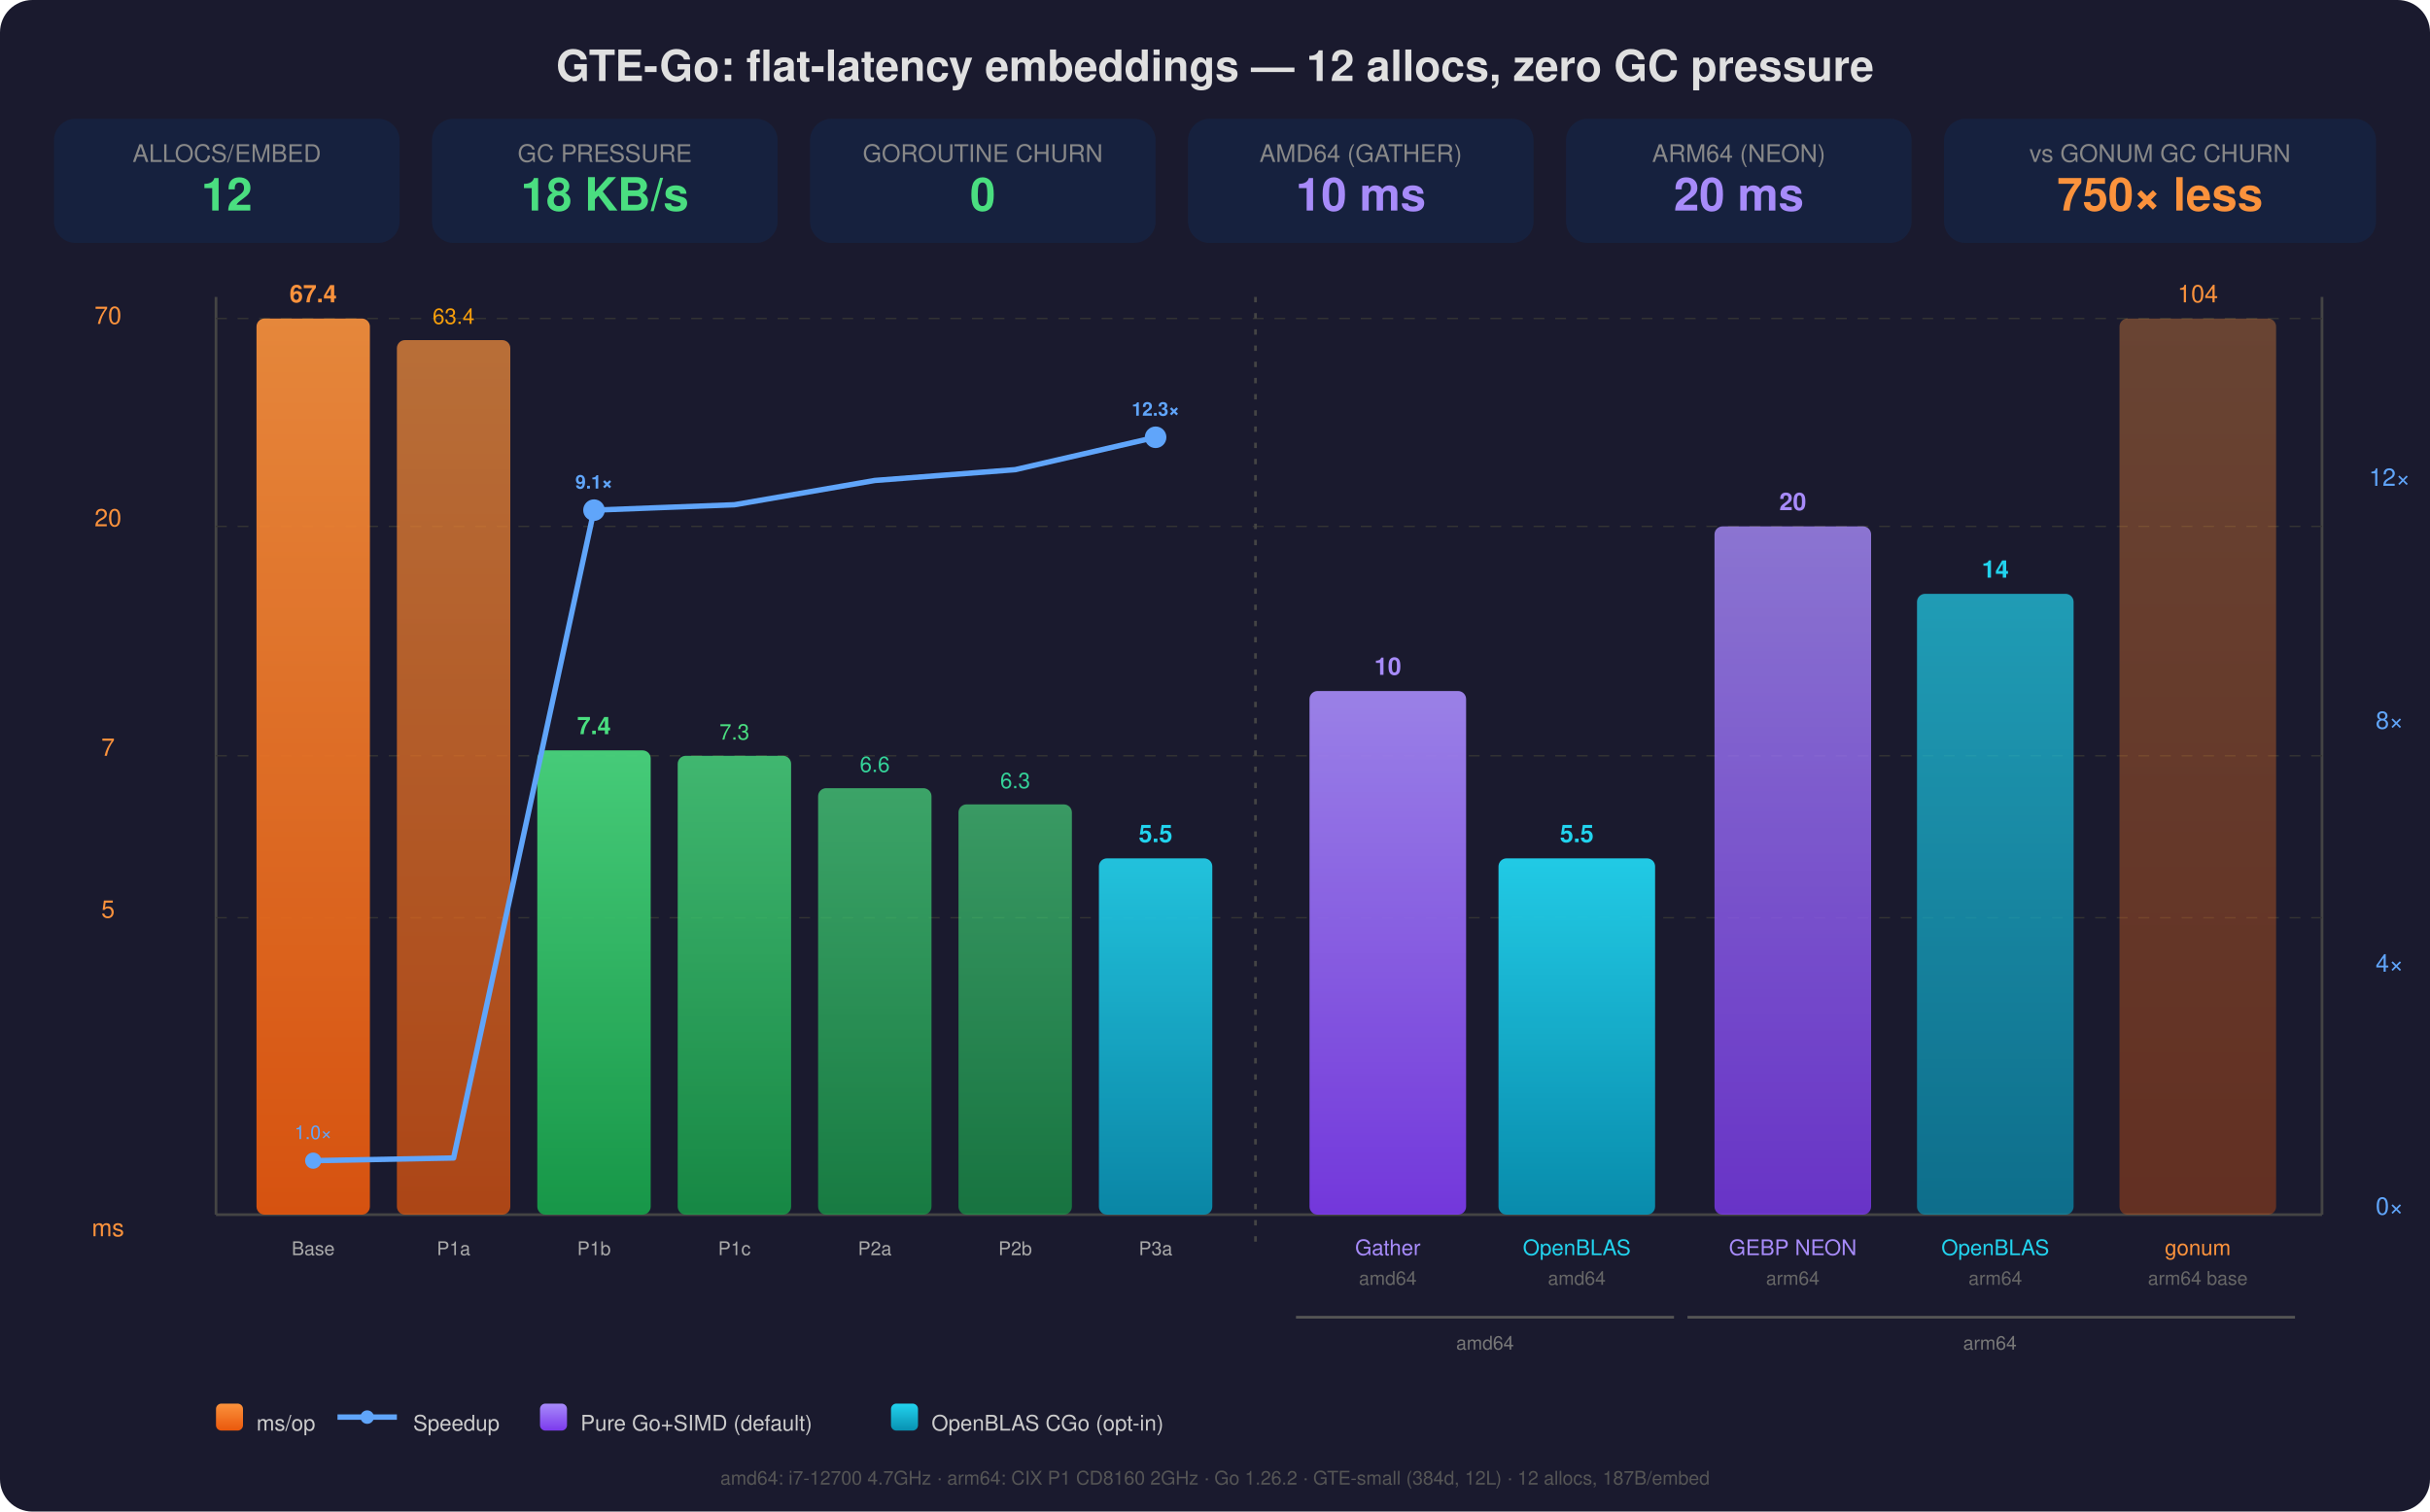
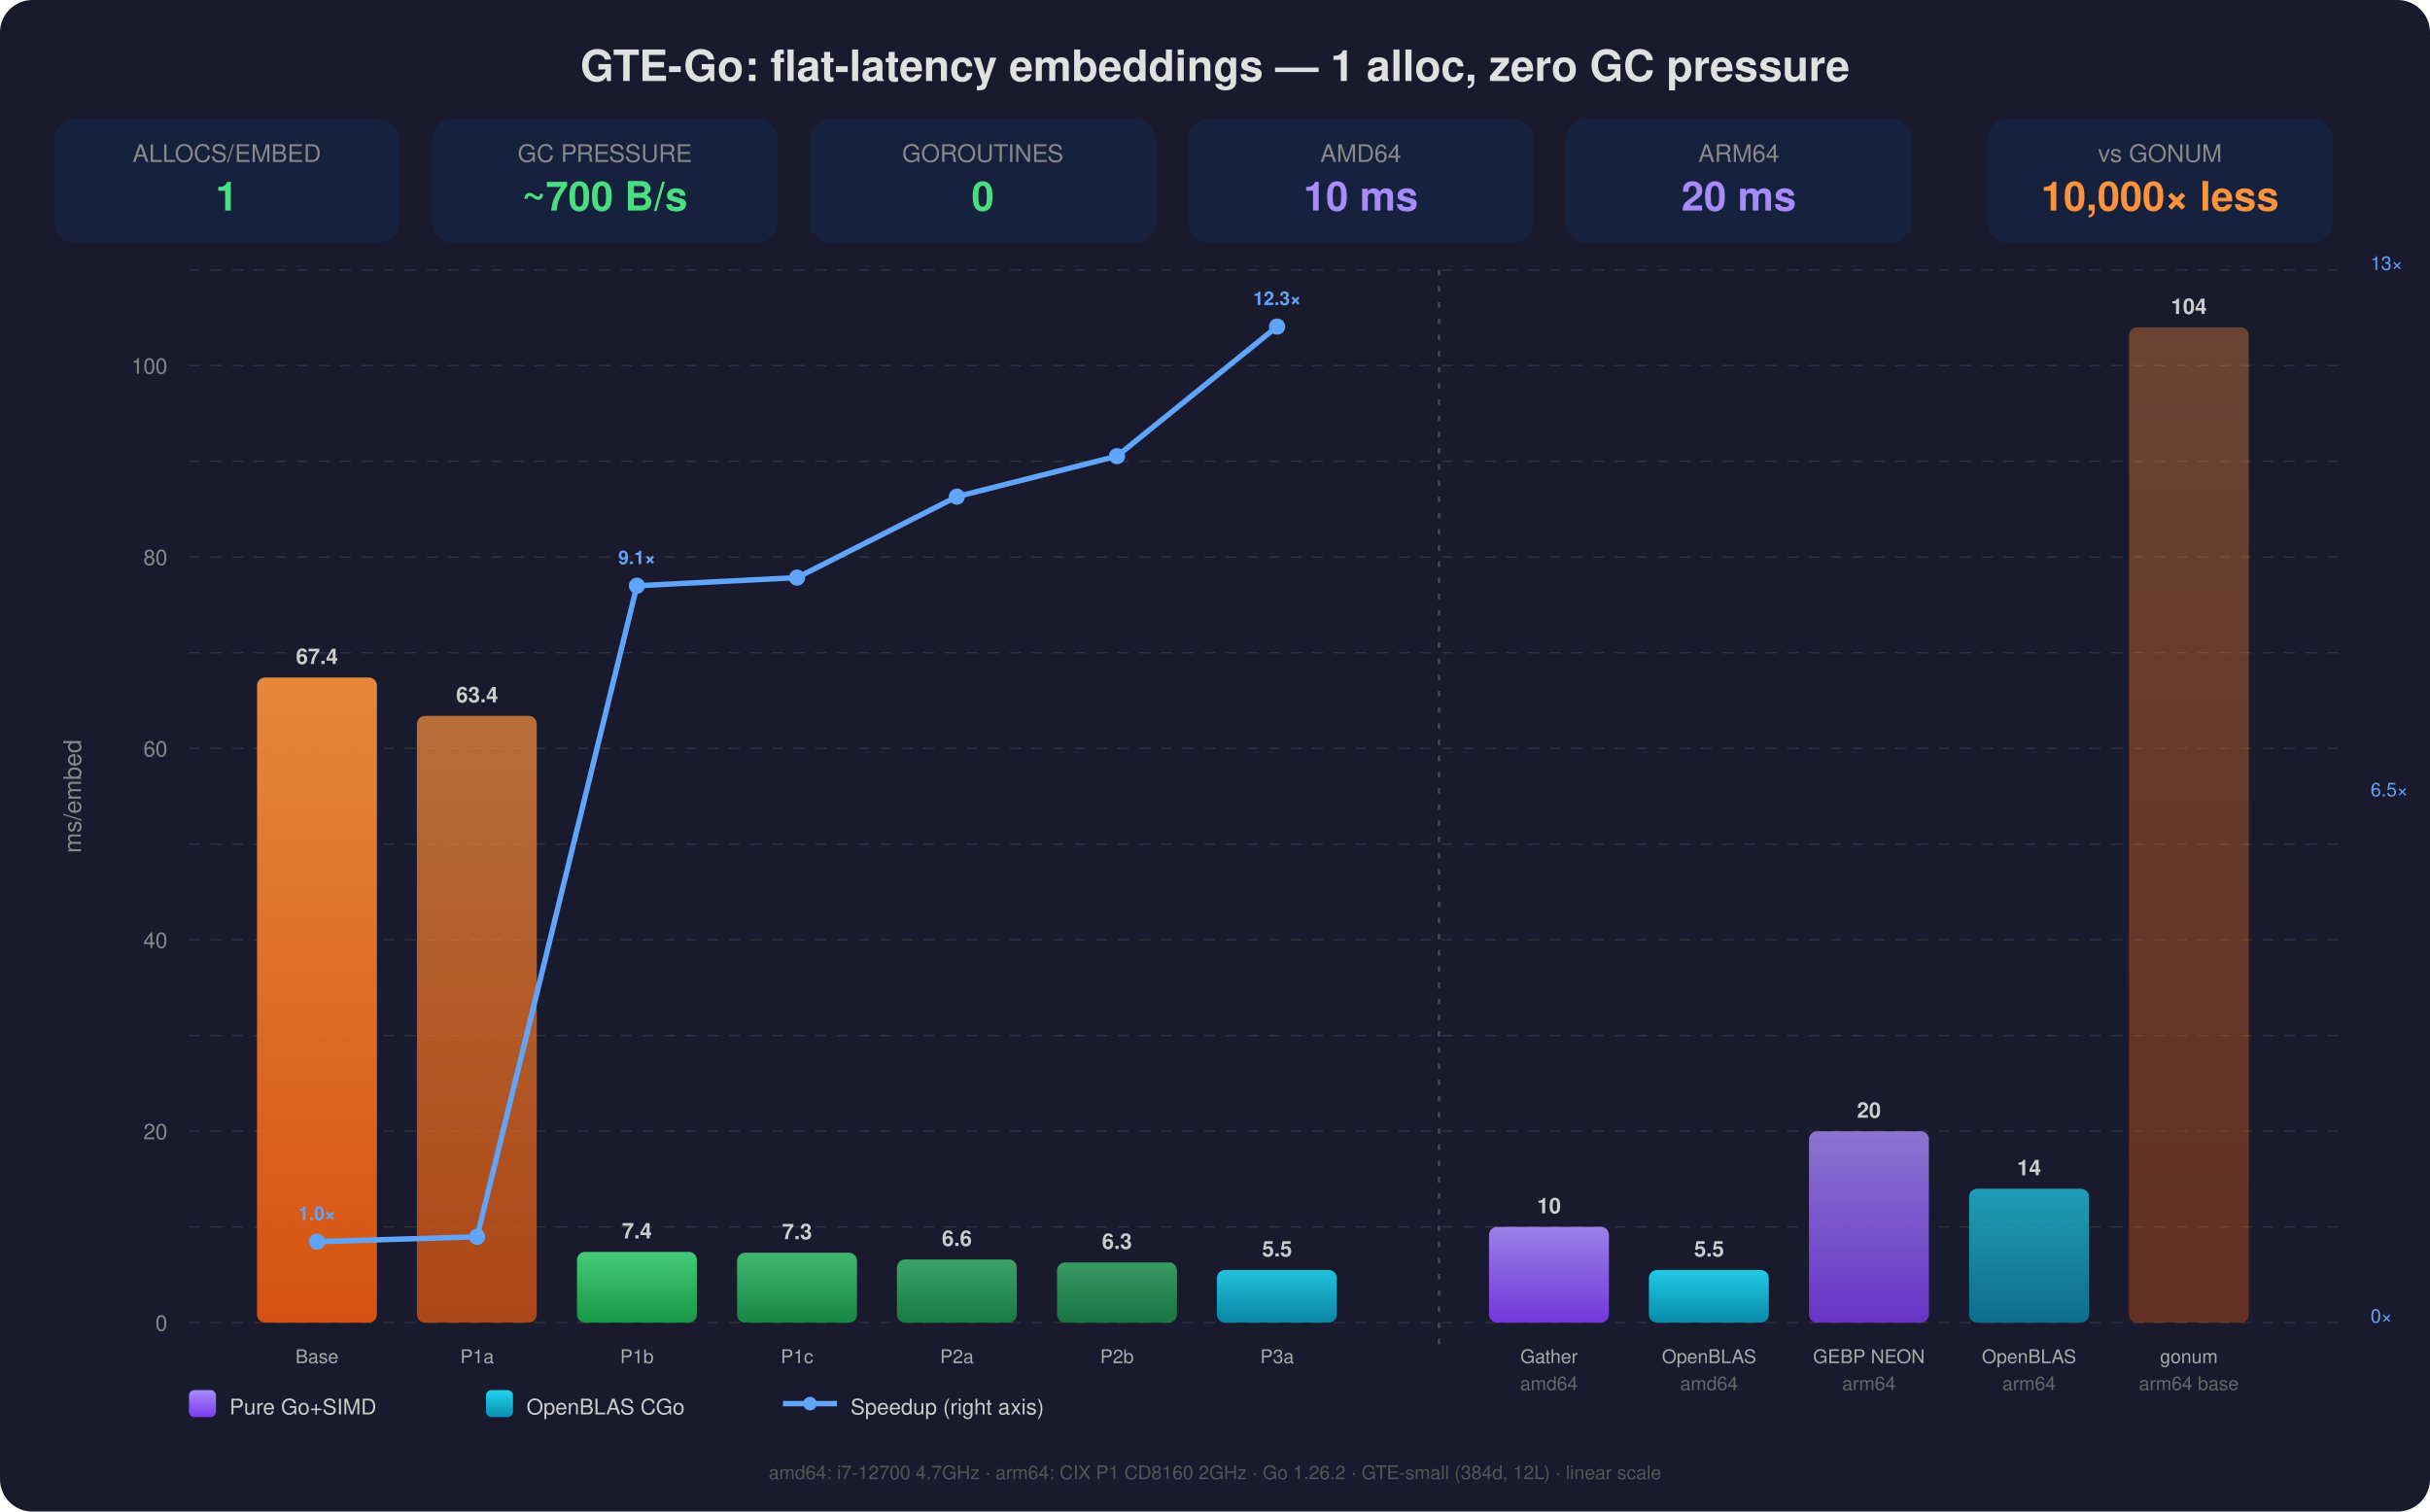
<svg xmlns="http://www.w3.org/2000/svg" viewBox="0 0 900 560" font-family="-apple-system,Helvetica,Arial,sans-serif">
  <defs>
    <linearGradient id="g1" x1="0" y1="0" x2="0" y2="1">
      <stop offset="0%" stop-color="#fb923c" />
      <stop offset="100%" stop-color="#ea580c" />
    </linearGradient>
    <linearGradient id="g2" x1="0" y1="0" x2="0" y2="1">
      <stop offset="0%" stop-color="#4ade80" />
      <stop offset="100%" stop-color="#16a34a" />
    </linearGradient>
    <linearGradient id="g3" x1="0" y1="0" x2="0" y2="1">
      <stop offset="0%" stop-color="#22d3ee" />
      <stop offset="100%" stop-color="#0891b2" />
    </linearGradient>
    <linearGradient id="g4" x1="0" y1="0" x2="0" y2="1">
      <stop offset="0%" stop-color="#a78bfa" />
      <stop offset="100%" stop-color="#7c3aed" />
    </linearGradient>
  </defs>
  <rect width="900" height="560" rx="12" fill="#1a1a2e" />
-   <text x="450" y="30" text-anchor="middle" font-size="16" font-weight="bold" fill="#e0e0e0">GTE-Go: flat-latency embeddings — 12 allocs, zero GC pressure</text>
+   <text x="450" y="30" text-anchor="middle" font-size="16" font-weight="bold" fill="#e0e0e0">GTE-Go: flat-latency embeddings — 1 alloc, zero GC pressure</text>
  <rect x="20" y="44" width="128" height="46" rx="8" fill="#16213e" />
  <text x="84" y="60" text-anchor="middle" font-size="9" fill="#888">ALLOCS/EMBED</text>
-   <text x="84" y="78" text-anchor="middle" font-size="17" font-weight="bold" fill="#4ade80">12</text>
+   <text x="84" y="78" text-anchor="middle" font-size="15" font-weight="bold" fill="#4ade80">1</text>
  <rect x="160" y="44" width="128" height="46" rx="8" fill="#16213e" />
  <text x="224" y="60" text-anchor="middle" font-size="9" fill="#888">GC PRESSURE</text>
-   <text x="224" y="78" text-anchor="middle" font-size="17" font-weight="bold" fill="#4ade80">18 KB/s</text>
+   <text x="224" y="78" text-anchor="middle" font-size="15" font-weight="bold" fill="#4ade80">~700 B/s</text>
  <rect x="300" y="44" width="128" height="46" rx="8" fill="#16213e" />
-   <text x="364" y="60" text-anchor="middle" font-size="9" fill="#888">GOROUTINE CHURN</text>
-   <text x="364" y="78" text-anchor="middle" font-size="17" font-weight="bold" fill="#4ade80">0</text>
+   <text x="364" y="60" text-anchor="middle" font-size="9" fill="#888">GOROUTINES</text>
+   <text x="364" y="78" text-anchor="middle" font-size="15" font-weight="bold" fill="#4ade80">0</text>
  <rect x="440" y="44" width="128" height="46" rx="8" fill="#16213e" />
-   <text x="504" y="60" text-anchor="middle" font-size="9" fill="#888">AMD64 (GATHER)</text>
-   <text x="504" y="78" text-anchor="middle" font-size="17" font-weight="bold" fill="#a78bfa">10 ms</text>
+   <text x="504" y="60" text-anchor="middle" font-size="9" fill="#888">AMD64</text>
+   <text x="504" y="78" text-anchor="middle" font-size="15" font-weight="bold" fill="#a78bfa">10 ms</text>
  <rect x="580" y="44" width="128" height="46" rx="8" fill="#16213e" />
-   <text x="644" y="60" text-anchor="middle" font-size="9" fill="#888">ARM64 (NEON)</text>
-   <text x="644" y="78" text-anchor="middle" font-size="17" font-weight="bold" fill="#a78bfa">20 ms</text>
-   <rect x="720" y="44" width="160" height="46" rx="8" fill="#16213e" />
-   <text x="800" y="60" text-anchor="middle" font-size="9" fill="#888">vs GONUM GC CHURN</text>
-   <text x="800" y="78" text-anchor="middle" font-size="17" font-weight="bold" fill="#fb923c">750× less</text>
-   <line x1="80" y1="110" x2="80" y2="450" stroke="#444" />
-   <text x="40" y="120" font-size="9" fill="#fb923c" text-anchor="middle">70</text>
-   <text x="40" y="195" font-size="9" fill="#fb923c" text-anchor="middle">20</text>
-   <text x="40" y="280" font-size="9" fill="#fb923c" text-anchor="middle">7</text>
-   <text x="40" y="340" font-size="9" fill="#fb923c" text-anchor="middle">5</text>
-   <text x="40" y="458" font-size="9" fill="#fb923c" text-anchor="middle">ms</text>
-   <line x1="860" y1="110" x2="860" y2="450" stroke="#444" />
-   <text x="885" y="450" font-size="9" fill="#60a5fa" text-anchor="middle">0×</text>
-   <text x="885" y="360" font-size="9" fill="#60a5fa" text-anchor="middle">4×</text>
-   <text x="885" y="270" font-size="9" fill="#60a5fa" text-anchor="middle">8×</text>
-   <text x="885" y="180" font-size="9" fill="#60a5fa" text-anchor="middle">12×</text>
-   <line x1="80" y1="118" x2="860" y2="118" stroke="#333" stroke-width="0.5" stroke-dasharray="4,4" />
-   <line x1="80" y1="195" x2="860" y2="195" stroke="#333" stroke-width="0.5" stroke-dasharray="4,4" />
-   <line x1="80" y1="280" x2="860" y2="280" stroke="#333" stroke-width="0.5" stroke-dasharray="4,4" />
-   <line x1="80" y1="340" x2="860" y2="340" stroke="#333" stroke-width="0.5" stroke-dasharray="4,4" />
-   <line x1="80" y1="450" x2="860" y2="450" stroke="#444" />
-   <rect x="95" y="118" width="42" height="332" rx="3" fill="url(#g1)" opacity="0.9" />
-   <text x="116" y="112" text-anchor="middle" font-size="9" font-weight="bold" fill="#fb923c">67.4</text>
-   <rect x="147" y="126" width="42" height="324" rx="3" fill="url(#g1)" opacity="0.7" />
-   <text x="168" y="120" text-anchor="middle" font-size="8" fill="#f59e0b">63.4</text>
-   <rect x="199" y="278" width="42" height="172" rx="3" fill="url(#g2)" opacity="0.9" />
-   <text x="220" y="272" text-anchor="middle" font-size="9" font-weight="bold" fill="#4ade80">7.4</text>
-   <rect x="251" y="280" width="42" height="170" rx="3" fill="url(#g2)" opacity="0.8" />
-   <text x="272" y="274" text-anchor="middle" font-size="8" fill="#4ade80">7.3</text>
-   <rect x="303" y="292" width="42" height="158" rx="3" fill="url(#g2)" opacity="0.7" />
-   <text x="324" y="286" text-anchor="middle" font-size="8" fill="#34d399">6.6</text>
-   <rect x="355" y="298" width="42" height="152" rx="3" fill="url(#g2)" opacity="0.65" />
-   <text x="376" y="292" text-anchor="middle" font-size="8" fill="#34d399">6.3</text>
-   <rect x="407" y="318" width="42" height="132" rx="3" fill="url(#g3)" opacity="0.9" />
-   <text x="428" y="312" text-anchor="middle" font-size="9" font-weight="bold" fill="#22d3ee">5.5</text>
-   <line x1="465" y1="110" x2="465" y2="460" stroke="#444" stroke-dasharray="2,4" />
-   <rect x="485" y="256" width="58" height="194" rx="3" fill="url(#g4)" opacity="0.9" />
-   <text x="514" y="250" text-anchor="middle" font-size="9" font-weight="bold" fill="#a78bfa">10</text>
-   <text x="514" y="465" text-anchor="middle" font-size="8" fill="#a78bfa">Gather</text>
-   <text x="514" y="476" text-anchor="middle" font-size="7" fill="#666">amd64</text>
-   <rect x="555" y="318" width="58" height="132" rx="3" fill="url(#g3)" opacity="0.95" />
-   <text x="584" y="312" text-anchor="middle" font-size="9" font-weight="bold" fill="#22d3ee">5.5</text>
-   <text x="584" y="465" text-anchor="middle" font-size="8" fill="#22d3ee">OpenBLAS</text>
-   <text x="584" y="476" text-anchor="middle" font-size="7" fill="#666">amd64</text>
-   <rect x="635" y="195" width="58" height="255" rx="3" fill="url(#g4)" opacity="0.8" />
-   <text x="664" y="189" text-anchor="middle" font-size="9" font-weight="bold" fill="#a78bfa">20</text>
-   <text x="664" y="465" text-anchor="middle" font-size="8" fill="#a78bfa">GEBP NEON</text>
-   <text x="664" y="476" text-anchor="middle" font-size="7" fill="#666">arm64</text>
-   <rect x="710" y="220" width="58" height="230" rx="3" fill="url(#g3)" opacity="0.7" />
-   <text x="739" y="214" text-anchor="middle" font-size="9" font-weight="bold" fill="#22d3ee">14</text>
-   <text x="739" y="465" text-anchor="middle" font-size="8" fill="#22d3ee">OpenBLAS</text>
-   <text x="739" y="476" text-anchor="middle" font-size="7" fill="#666">arm64</text>
-   <rect x="785" y="118" width="58" height="332" rx="3" fill="url(#g1)" opacity="0.35" />
-   <text x="814" y="112" text-anchor="middle" font-size="9" fill="#fb923c">104</text>
-   <text x="814" y="465" text-anchor="middle" font-size="8" fill="#fb923c">gonum</text>
-   <text x="814" y="476" text-anchor="middle" font-size="7" fill="#666">arm64 base</text>
-   <polyline fill="none" stroke="#60a5fa" stroke-width="2" stroke-linejoin="round" points="116,430 168,429 220,189 272,187 324,178 376,174 428,162" />
-   <circle cx="116" cy="430" r="3" fill="#60a5fa" />
-   <circle cx="220" cy="189" r="4" fill="#60a5fa" />
-   <circle cx="428" cy="162" r="4" fill="#60a5fa" />
-   <text x="116" y="422" text-anchor="middle" font-size="7" fill="#60a5fa">1.0×</text>
-   <text x="220" y="181" text-anchor="middle" font-size="7" font-weight="bold" fill="#60a5fa">9.1×</text>
-   <text x="428" y="154" text-anchor="middle" font-size="7" font-weight="bold" fill="#60a5fa">12.3×</text>
-   <line x1="480" y1="488" x2="620" y2="488" stroke="#555" />
-   <text x="550" y="500" text-anchor="middle" font-size="7" fill="#777">amd64</text>
-   <line x1="625" y1="488" x2="850" y2="488" stroke="#555" />
-   <text x="737" y="500" text-anchor="middle" font-size="7" fill="#777">arm64</text>
-   <text x="116" y="465" text-anchor="middle" font-size="7" fill="#aaa">Base</text>
-   <text x="168" y="465" text-anchor="middle" font-size="7" fill="#aaa">P1a</text>
-   <text x="220" y="465" text-anchor="middle" font-size="7" fill="#aaa">P1b</text>
-   <text x="272" y="465" text-anchor="middle" font-size="7" fill="#aaa">P1c</text>
-   <text x="324" y="465" text-anchor="middle" font-size="7" fill="#aaa">P2a</text>
-   <text x="376" y="465" text-anchor="middle" font-size="7" fill="#aaa">P2b</text>
-   <text x="428" y="465" text-anchor="middle" font-size="7" fill="#aaa">P3a</text>
-   <rect x="80" y="520" width="10" height="10" rx="2" fill="url(#g1)" />
-   <text x="95" y="530" font-size="8" fill="#ccc">ms/op</text>
-   <line x1="125" y1="525" x2="147" y2="525" stroke="#60a5fa" stroke-width="2" />
-   <circle cx="136" cy="525" r="2.5" fill="#60a5fa" />
-   <text x="153" y="530" font-size="8" fill="#ccc">Speedup</text>
-   <rect x="200" y="520" width="10" height="10" rx="2" fill="url(#g4)" />
-   <text x="215" y="530" font-size="8" fill="#ccc">Pure Go+SIMD (default)</text>
-   <rect x="330" y="520" width="10" height="10" rx="2" fill="url(#g3)" />
-   <text x="345" y="530" font-size="8" fill="#ccc">OpenBLAS CGo (opt-in)</text>
-   <text x="450" y="550" text-anchor="middle" font-size="7" fill="#555">amd64: i7-12700 4.7GHz · arm64: CIX P1 CD8160 2GHz · Go 1.26.2 · GTE-small (384d, 12L) · 12 allocs, 187B/embed</text>
+   <text x="644" y="60" text-anchor="middle" font-size="9" fill="#888">ARM64</text>
+   <text x="644" y="78" text-anchor="middle" font-size="15" font-weight="bold" fill="#a78bfa">20 ms</text>
+   <rect x="736" y="44" width="128" height="46" rx="8" fill="#16213e" />
+   <text x="800" y="60" text-anchor="middle" font-size="9" fill="#888">vs GONUM</text>
+   <text x="800" y="78" text-anchor="middle" font-size="15" font-weight="bold" fill="#fb923c">10,000× less</text>
+   <line x1="70" y1="490.0" x2="870" y2="490.0" stroke="#333" stroke-width="0.5" stroke-dasharray="4,4" />
+   <text x="62" y="493.0" text-anchor="end" font-size="8" fill="#888">0</text>
+   <line x1="70" y1="454.545" x2="870" y2="454.545" stroke="#333" stroke-width="0.5" stroke-dasharray="4,4" />
+   <line x1="70" y1="419.091" x2="870" y2="419.091" stroke="#333" stroke-width="0.5" stroke-dasharray="4,4" />
+   <text x="62" y="422.091" text-anchor="end" font-size="8" fill="#888">20</text>
+   <line x1="70" y1="383.636" x2="870" y2="383.636" stroke="#333" stroke-width="0.5" stroke-dasharray="4,4" />
+   <line x1="70" y1="348.182" x2="870" y2="348.182" stroke="#333" stroke-width="0.5" stroke-dasharray="4,4" />
+   <text x="62" y="351.182" text-anchor="end" font-size="8" fill="#888">40</text>
+   <line x1="70" y1="312.727" x2="870" y2="312.727" stroke="#333" stroke-width="0.5" stroke-dasharray="4,4" />
+   <line x1="70" y1="277.273" x2="870" y2="277.273" stroke="#333" stroke-width="0.5" stroke-dasharray="4,4" />
+   <text x="62" y="280.273" text-anchor="end" font-size="8" fill="#888">60</text>
+   <line x1="70" y1="241.818" x2="870" y2="241.818" stroke="#333" stroke-width="0.5" stroke-dasharray="4,4" />
+   <line x1="70" y1="206.364" x2="870" y2="206.364" stroke="#333" stroke-width="0.5" stroke-dasharray="4,4" />
+   <text x="62" y="209.364" text-anchor="end" font-size="8" fill="#888">80</text>
+   <line x1="70" y1="170.909" x2="870" y2="170.909" stroke="#333" stroke-width="0.5" stroke-dasharray="4,4" />
+   <line x1="70" y1="135.455" x2="870" y2="135.455" stroke="#333" stroke-width="0.5" stroke-dasharray="4,4" />
+   <text x="62" y="138.455" text-anchor="end" font-size="8" fill="#888">100</text>
+   <line x1="70" y1="100.0" x2="870" y2="100.0" stroke="#333" stroke-width="0.5" stroke-dasharray="4,4" />
+   <text x="30" y="295" text-anchor="middle" font-size="9" fill="#888" transform="rotate(-90,30,295)">ms/embed</text>
+   <line x1="533.0" y1="100" x2="533.0" y2="500" stroke="#444" stroke-dasharray="2,4" />
+   <rect x="95.2" y="251.0" width="44.4" height="239.0" rx="3" fill="url(#g1)" opacity="0.9" />
+   <text x="117.4" y="246.0" text-anchor="middle" font-size="8" font-weight="bold" fill="#ccc">67.4</text>
+   <text x="117.4" y="505" text-anchor="middle" font-size="7" fill="#aaa">Base</text>
+   <rect x="154.4" y="265.2" width="44.4" height="224.8" rx="3" fill="url(#g1)" opacity="0.7" />
+   <text x="176.7" y="260.2" text-anchor="middle" font-size="8" font-weight="bold" fill="#ccc">63.4</text>
+   <text x="176.7" y="505" text-anchor="middle" font-size="7" fill="#aaa">P1a</text>
+   <rect x="213.7" y="463.8" width="44.4" height="26.2" rx="3" fill="url(#g2)" opacity="0.9" />
+   <text x="235.9" y="458.8" text-anchor="middle" font-size="8" font-weight="bold" fill="#ccc">7.4</text>
+   <text x="235.9" y="505" text-anchor="middle" font-size="7" fill="#aaa">P1b</text>
+   <rect x="273.0" y="464.1" width="44.4" height="25.9" rx="3" fill="url(#g2)" opacity="0.8" />
+   <text x="295.2" y="459.1" text-anchor="middle" font-size="8" font-weight="bold" fill="#ccc">7.3</text>
+   <text x="295.2" y="505" text-anchor="middle" font-size="7" fill="#aaa">P1c</text>
+   <rect x="332.2" y="466.6" width="44.4" height="23.4" rx="3" fill="url(#g2)" opacity="0.7" />
+   <text x="354.4" y="461.6" text-anchor="middle" font-size="8" font-weight="bold" fill="#ccc">6.6</text>
+   <text x="354.4" y="505" text-anchor="middle" font-size="7" fill="#aaa">P2a</text>
+   <rect x="391.5" y="467.7" width="44.4" height="22.3" rx="3" fill="url(#g2)" opacity="0.65" />
+   <text x="413.7" y="462.7" text-anchor="middle" font-size="8" font-weight="bold" fill="#ccc">6.3</text>
+   <text x="413.7" y="505" text-anchor="middle" font-size="7" fill="#aaa">P2b</text>
+   <rect x="450.7" y="470.5" width="44.4" height="19.5" rx="3" fill="url(#g3)" opacity="0.9" />
+   <text x="473.0" y="465.5" text-anchor="middle" font-size="8" font-weight="bold" fill="#ccc">5.5</text>
+   <text x="473.0" y="505" text-anchor="middle" font-size="7" fill="#aaa">P3a</text>
+   <rect x="551.5" y="454.5" width="44.4" height="35.5" rx="3" fill="url(#g4)" opacity="0.9" />
+   <text x="573.7" y="449.5" text-anchor="middle" font-size="8" font-weight="bold" fill="#ccc">10</text>
+   <text x="573.7" y="505" text-anchor="middle" font-size="7" fill="#aaa">Gather</text>
+   <text x="573.7" y="515" text-anchor="middle" font-size="7" fill="#666">amd64</text>
+   <rect x="610.7" y="470.5" width="44.4" height="19.5" rx="3" fill="url(#g3)" opacity="0.95" />
+   <text x="633.0" y="465.5" text-anchor="middle" font-size="8" font-weight="bold" fill="#ccc">5.5</text>
+   <text x="633.0" y="505" text-anchor="middle" font-size="7" fill="#aaa">OpenBLAS</text>
+   <text x="633.0" y="515" text-anchor="middle" font-size="7" fill="#666">amd64</text>
+   <rect x="670.0" y="419.1" width="44.4" height="70.9" rx="3" fill="url(#g4)" opacity="0.8" />
+   <text x="692.2" y="414.1" text-anchor="middle" font-size="8" font-weight="bold" fill="#ccc">20</text>
+   <text x="692.2" y="505" text-anchor="middle" font-size="7" fill="#aaa">GEBP NEON</text>
+   <text x="692.2" y="515" text-anchor="middle" font-size="7" fill="#666">arm64</text>
+   <rect x="729.3" y="440.4" width="44.4" height="49.6" rx="3" fill="url(#g3)" opacity="0.7" />
+   <text x="751.5" y="435.4" text-anchor="middle" font-size="8" font-weight="bold" fill="#ccc">14</text>
+   <text x="751.5" y="505" text-anchor="middle" font-size="7" fill="#aaa">OpenBLAS</text>
+   <text x="751.5" y="515" text-anchor="middle" font-size="7" fill="#666">arm64</text>
+   <rect x="788.5" y="121.3" width="44.4" height="368.7" rx="3" fill="url(#g1)" opacity="0.35" />
+   <text x="810.7" y="116.3" text-anchor="middle" font-size="8" font-weight="bold" fill="#ccc">104</text>
+   <text x="810.7" y="505" text-anchor="middle" font-size="7" fill="#aaa">gonum</text>
+   <text x="810.7" y="515" text-anchor="middle" font-size="7" fill="#666">arm64 base</text>
+   <polyline points="117.4,460.0 176.7,458.2 235.9,217.0 295.2,214.0 354.4,184.0 413.7,169.0 473.0,121.0" fill="none" stroke="#60a5fa" stroke-width="2" stroke-linejoin="round" />
+   <circle cx="117.4" cy="460.0" r="3" fill="#60a5fa" />
+   <text x="117.4" y="452.0" text-anchor="middle" font-size="7" font-weight="bold" fill="#60a5fa">1.0×</text>
+   <circle cx="176.7" cy="458.2" r="3" fill="#60a5fa" />
+   <circle cx="235.9" cy="217.0" r="3" fill="#60a5fa" />
+   <text x="235.9" y="209.0" text-anchor="middle" font-size="7" font-weight="bold" fill="#60a5fa">9.1×</text>
+   <circle cx="295.2" cy="214.0" r="3" fill="#60a5fa" />
+   <circle cx="354.4" cy="184.0" r="3" fill="#60a5fa" />
+   <circle cx="413.7" cy="169.0" r="3" fill="#60a5fa" />
+   <circle cx="473.0" cy="121.0" r="3" fill="#60a5fa" />
+   <text x="473.0" y="113.0" text-anchor="middle" font-size="7" font-weight="bold" fill="#60a5fa">12.3×</text>
+   <text x="878" y="490" font-size="7" fill="#60a5fa">0×</text>
+   <text x="878" y="295.0" font-size="7" fill="#60a5fa">6.5×</text>
+   <text x="878" y="100" font-size="7" fill="#60a5fa">13×</text>
+   <rect x="70" y="515" width="10" height="10" rx="2" fill="url(#g4)" />
+   <text x="85" y="524" font-size="8" fill="#ccc">Pure Go+SIMD</text>
+   <rect x="180" y="515" width="10" height="10" rx="2" fill="url(#g3)" />
+   <text x="195" y="524" font-size="8" fill="#ccc">OpenBLAS CGo</text>
+   <line x1="290" y1="520" x2="310" y2="520" stroke="#60a5fa" stroke-width="2" />
+   <circle cx="300" cy="520" r="2.5" fill="#60a5fa" />
+   <text x="315" y="524" font-size="8" fill="#ccc">Speedup (right axis)</text>
+   <text x="450" y="548" text-anchor="middle" font-size="7" fill="#555">amd64: i7-12700 4.7GHz · arm64: CIX P1 CD8160 2GHz · Go 1.26.2 · GTE-small (384d, 12L) · linear scale</text>
</svg>
